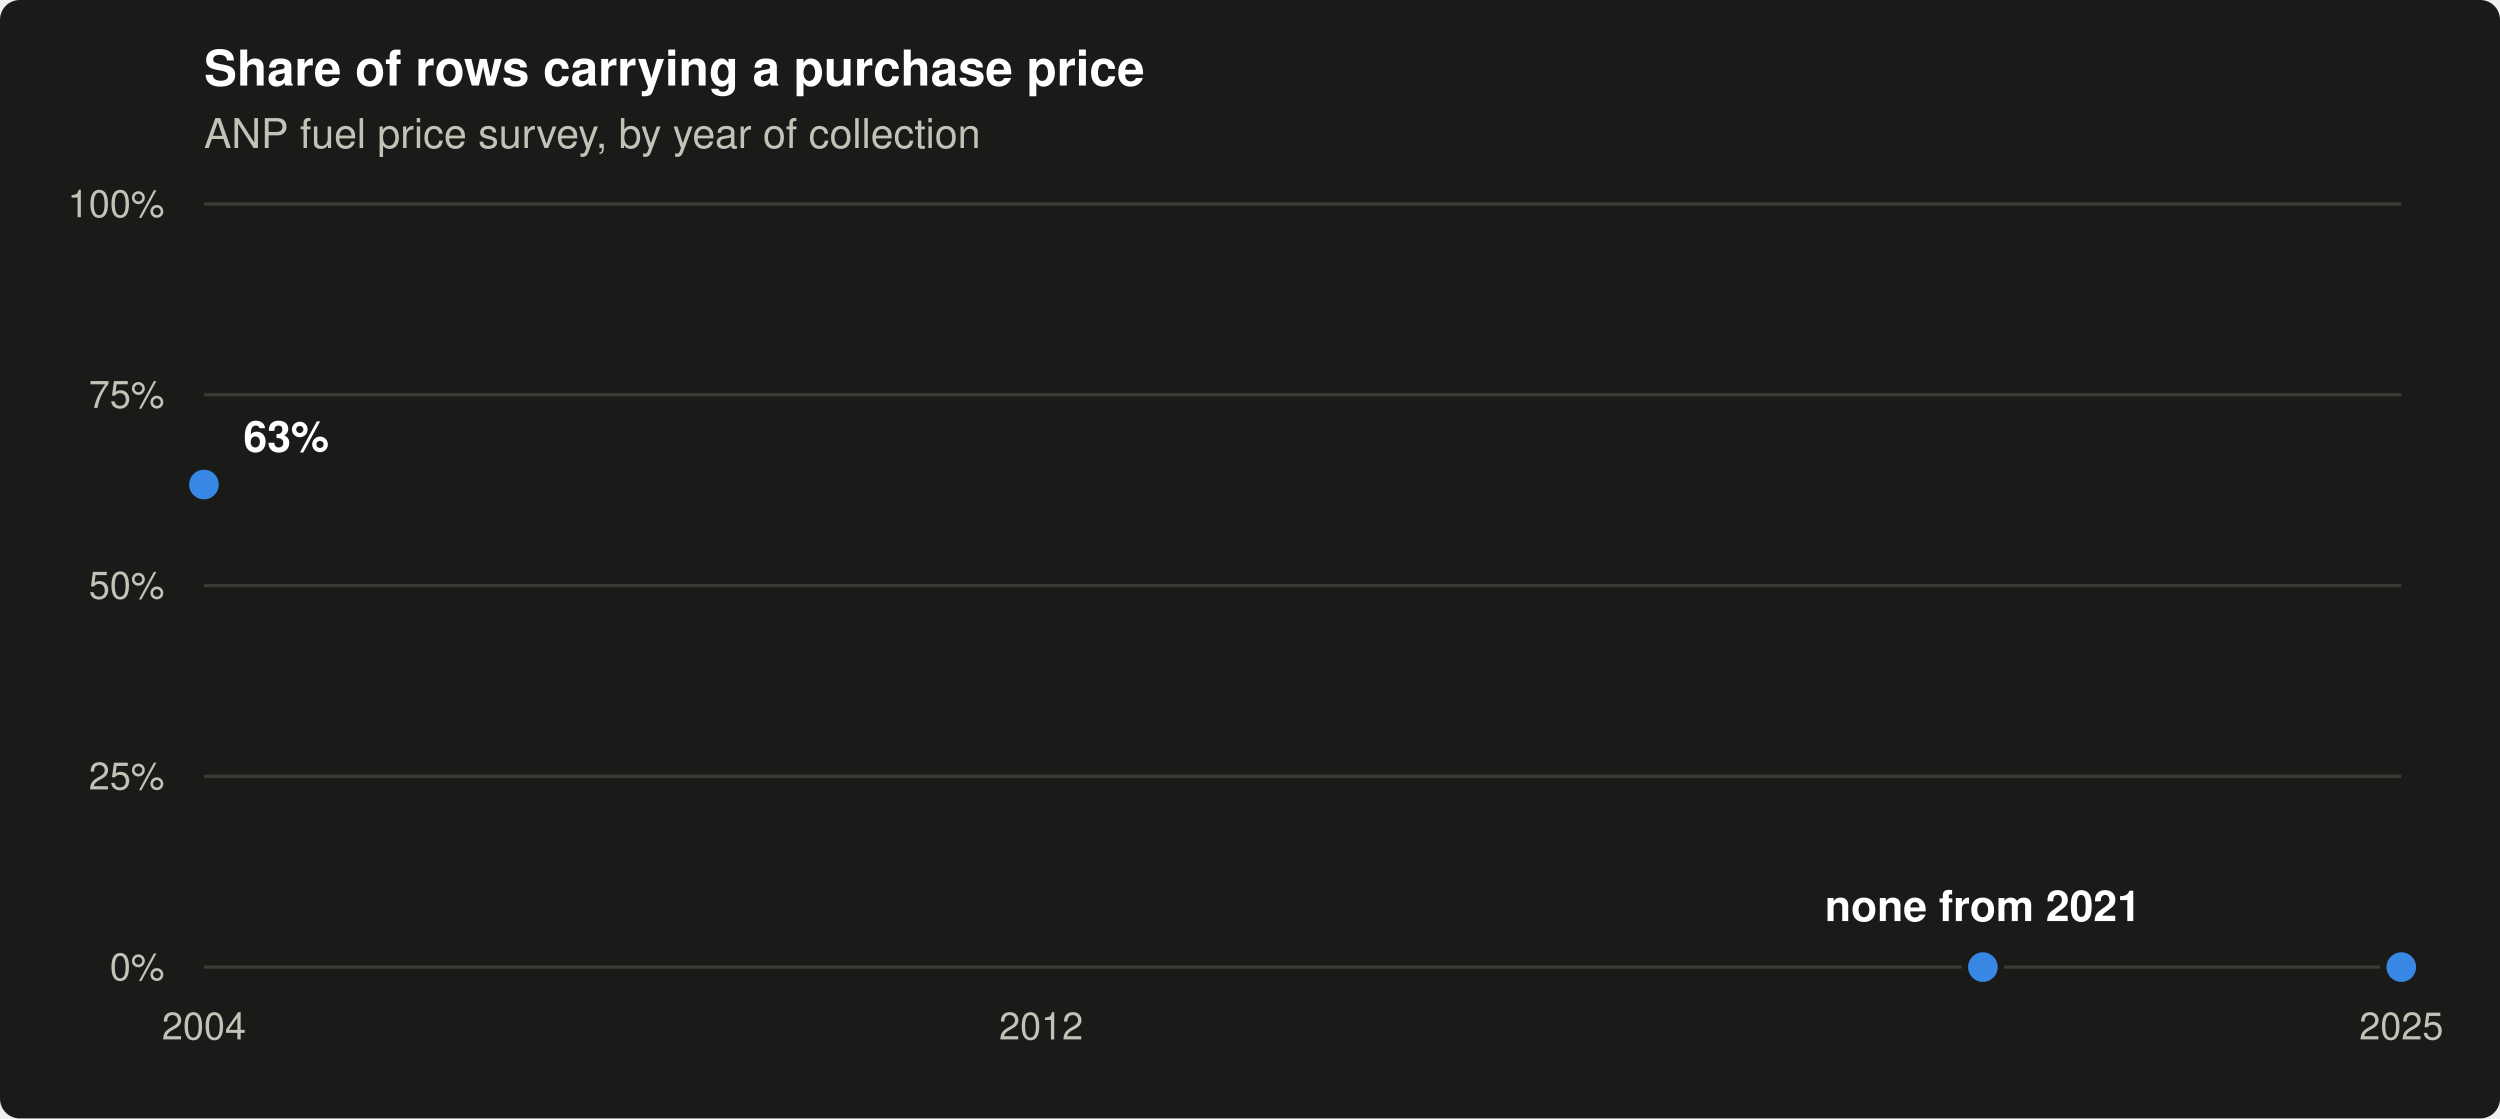
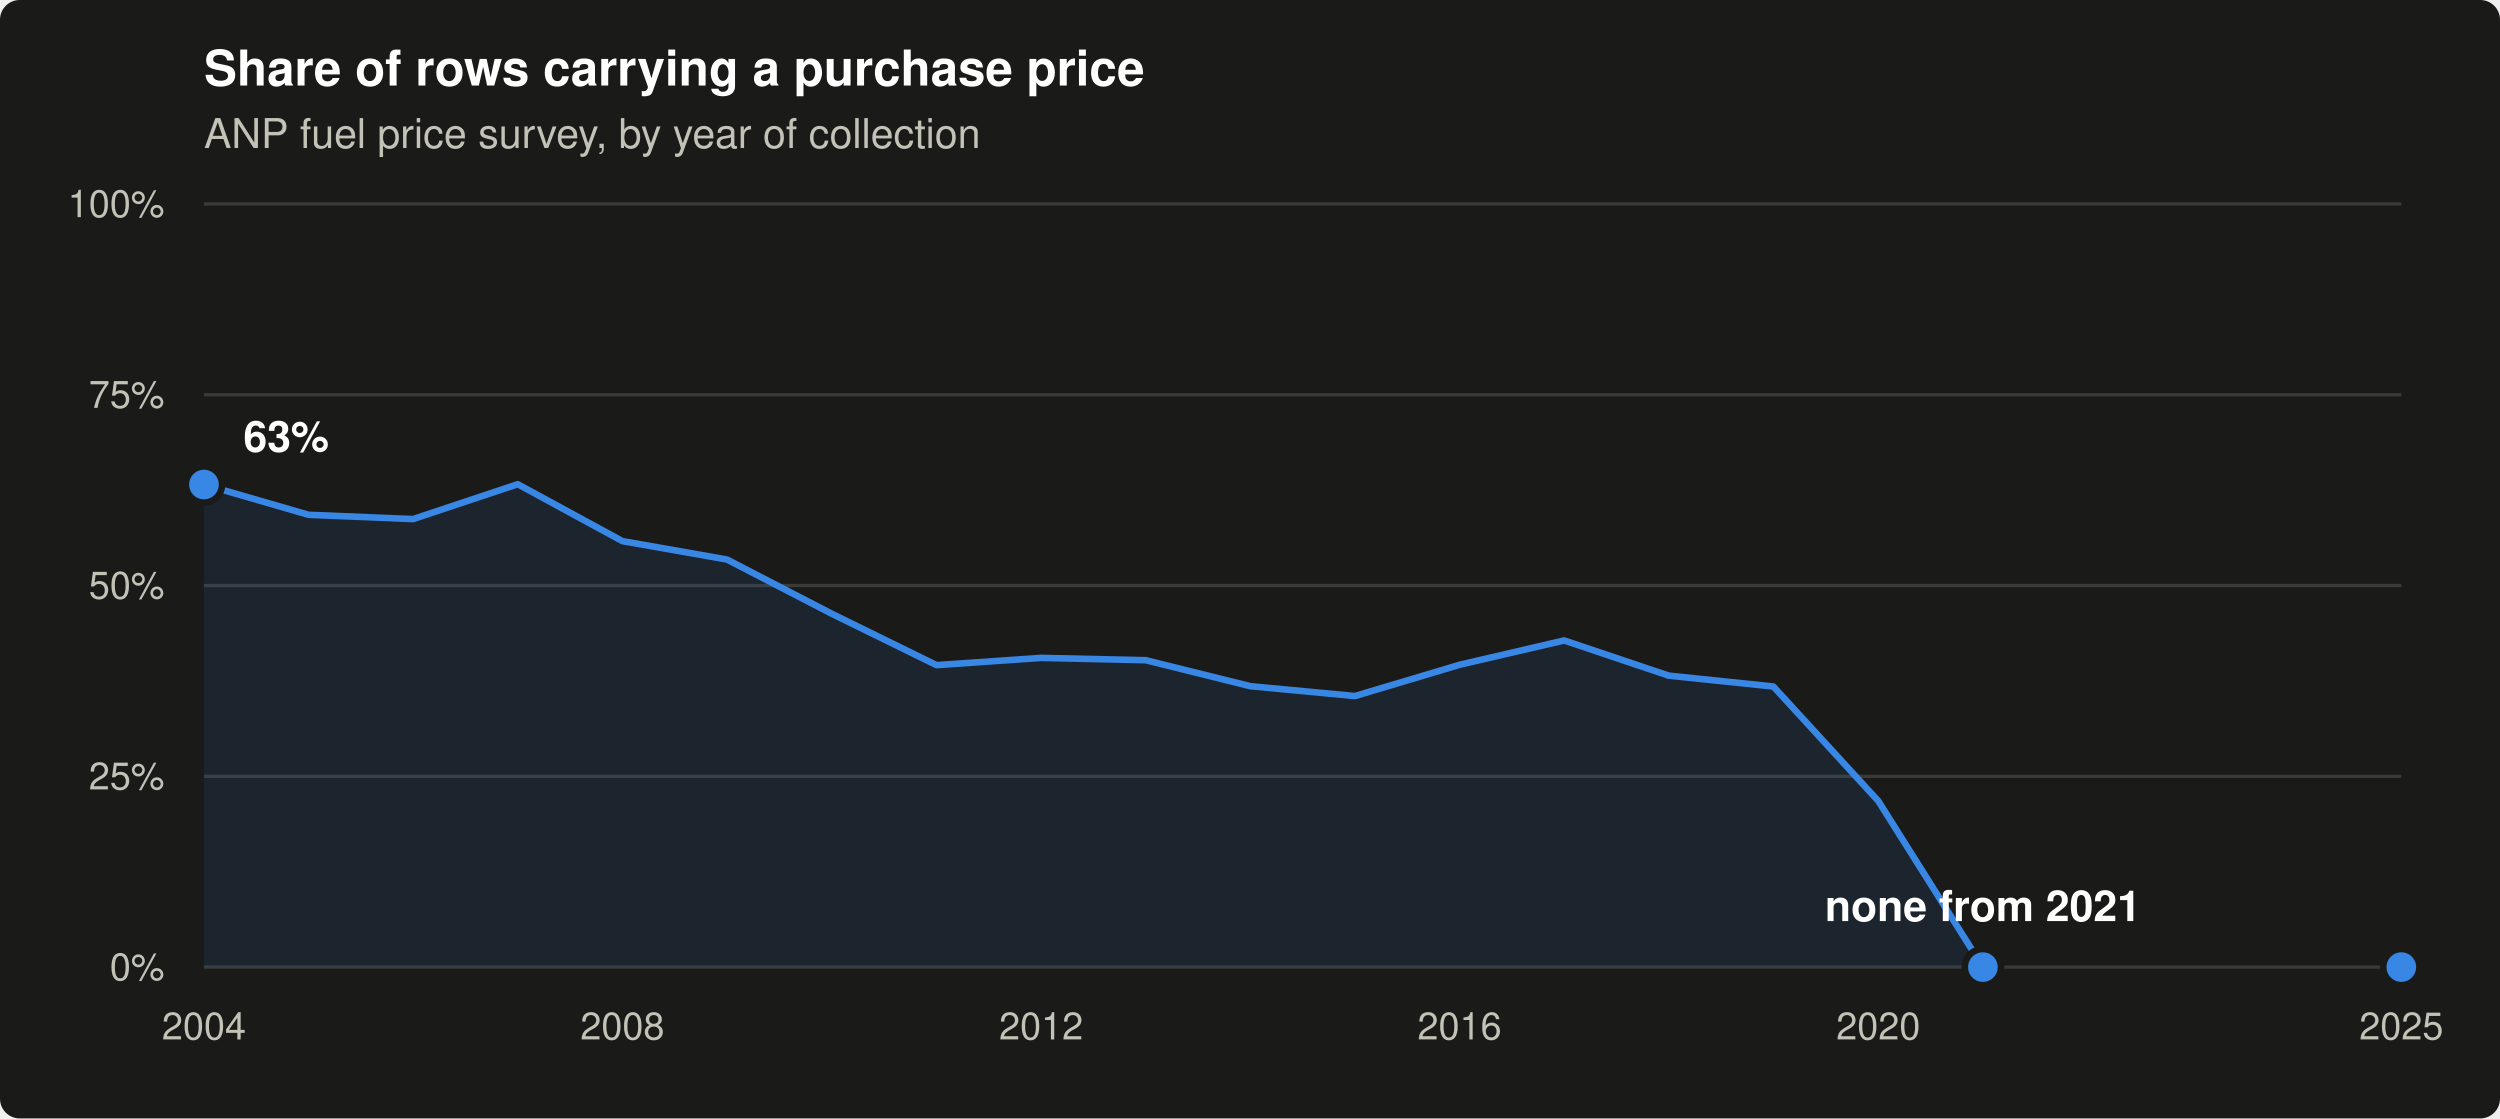
<svg xmlns="http://www.w3.org/2000/svg" width="760" height="340" viewBox="0 0 760 340" font-family="-apple-system, BlinkMacSystemFont, Segoe UI, Helvetica, Arial, sans-serif">
  <rect width="760" height="340" rx="6" fill="#1a1a19" />
  <text x="62" y="26" fill="#ffffff" font-size="15" font-weight="600">Share of rows carrying a purchase price</text>
  <text x="62" y="45" fill="#c3c2b7" font-size="12.5">ANP fuel price survey, by year of collection</text>
  <line x1="62" y1="294.0" x2="730" y2="294.0" stroke="#3a3a37" stroke-width="1" />
  <text x="50" y="298.0" fill="#c3c2b7" font-size="11.5" text-anchor="end">0%</text>
  <line x1="62" y1="236.0" x2="730" y2="236.0" stroke="#3a3a37" stroke-width="1" />
  <text x="50" y="240.0" fill="#c3c2b7" font-size="11.5" text-anchor="end">25%</text>
  <line x1="62" y1="178.0" x2="730" y2="178.0" stroke="#3a3a37" stroke-width="1" />
  <text x="50" y="182.0" fill="#c3c2b7" font-size="11.5" text-anchor="end">50%</text>
  <line x1="62" y1="120.0" x2="730" y2="120.0" stroke="#3a3a37" stroke-width="1" />
  <text x="50" y="124.0" fill="#c3c2b7" font-size="11.5" text-anchor="end">75%</text>
  <line x1="62" y1="62.0" x2="730" y2="62.0" stroke="#3a3a37" stroke-width="1" />
  <text x="50" y="66.0" fill="#c3c2b7" font-size="11.5" text-anchor="end">100%</text>
-   <path d="M62.0,147.3" fill="none" stroke="#3987e5" stroke-width="2" stroke-linejoin="round" stroke-linecap="round" />
-   <path d="M316.5,200.0" fill="none" stroke="#3987e5" stroke-width="2" stroke-linejoin="round" stroke-linecap="round" />
-   <path d="M602.8,294.0" fill="none" stroke="#3987e5" stroke-width="2" stroke-linejoin="round" stroke-linecap="round" />
+   <path d="M62.0,147.3 L93.8,156.5 L125.6,157.8 L157.4,147.2 L189.2,164.5 L221.0,170.1 L252.9,186.6 L284.7,202.2 L316.5,200.0 L348.3,200.7 L380.1,208.6 L411.9,211.6 L443.7,202.1 L475.5,194.7 L507.3,205.4 L539.1,208.7 L571.0,243.5 L602.8,294.0 L602.8,294.0 L62.0,294.0 Z" fill="#3987e5" fill-opacity="0.10" />
+   <path d="M62.0,147.3 L93.8,156.5 L125.6,157.8 L157.4,147.2 L189.2,164.5 L221.0,170.1 L252.9,186.6 L284.7,202.2 L316.5,200.0 L348.3,200.7 L380.1,208.6 L411.9,211.6 L443.7,202.1 L475.5,194.7 L507.3,205.4 L539.1,208.7 L571.0,243.5 L602.8,294.0" fill="none" stroke="#3987e5" stroke-width="2" stroke-linejoin="round" stroke-linecap="round" />
  <path d="M730.0,294.0" fill="none" stroke="#3987e5" stroke-width="2" stroke-linejoin="round" stroke-linecap="round" />
  <text x="62.0" y="316.0" fill="#c3c2b7" font-size="11.5" text-anchor="middle">2004</text>
+   <text x="189.2" y="316.0" fill="#c3c2b7" font-size="11.5" text-anchor="middle">2008</text>
  <text x="316.5" y="316.0" fill="#c3c2b7" font-size="11.5" text-anchor="middle">2012</text>
+   <text x="443.7" y="316.0" fill="#c3c2b7" font-size="11.5" text-anchor="middle">2016</text>
+   <text x="571.0" y="316.0" fill="#c3c2b7" font-size="11.5" text-anchor="middle">2020</text>
  <text x="730.0" y="316.0" fill="#c3c2b7" font-size="11.5" text-anchor="middle">2025</text>
  <circle cx="62.0" cy="147.3" r="5.5" fill="#3987e5" stroke="#1a1a19" stroke-width="2" />
  <circle cx="602.8" cy="294.0" r="5.5" fill="#3987e5" stroke="#1a1a19" stroke-width="2" />
  <circle cx="730.0" cy="294.0" r="5.5" fill="#3987e5" stroke="#1a1a19" stroke-width="2" />
  <text x="74.0" y="137.3" fill="#ffffff" font-size="13" font-weight="600">63%</text>
  <text x="602.8" y="280.0" fill="#ffffff" font-size="13" font-weight="600" text-anchor="middle">none from 2021</text>
</svg>
